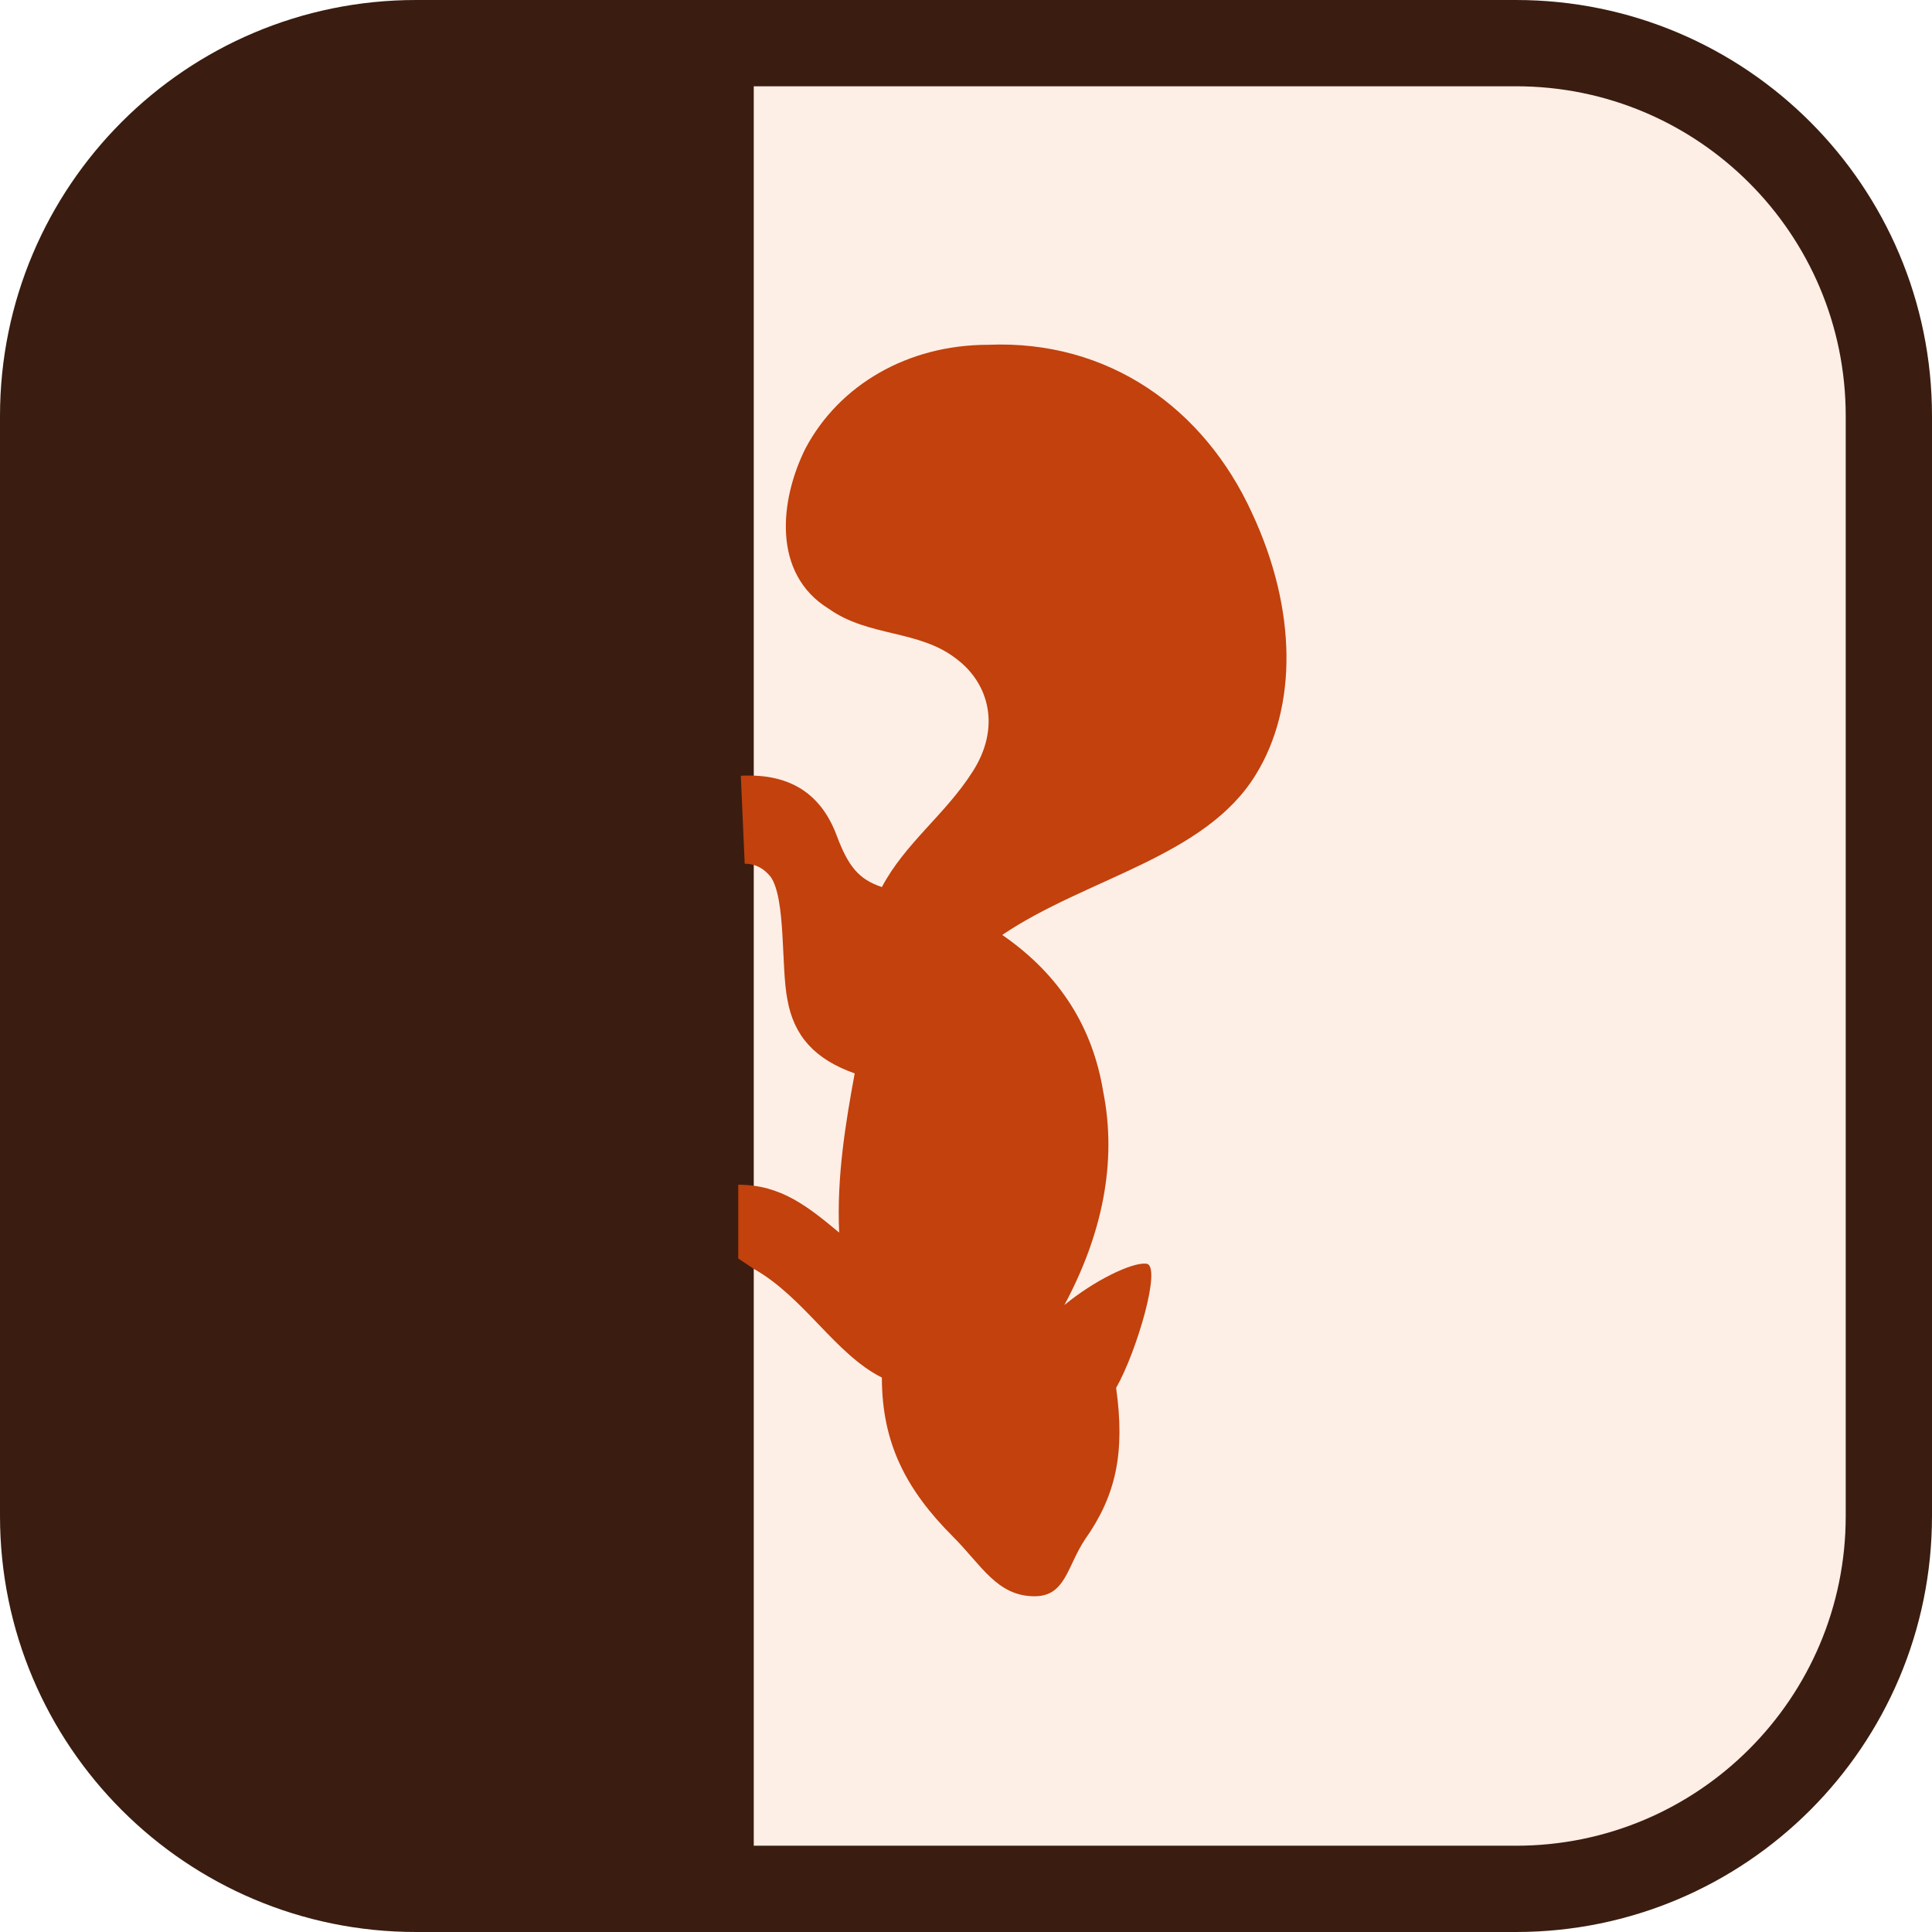
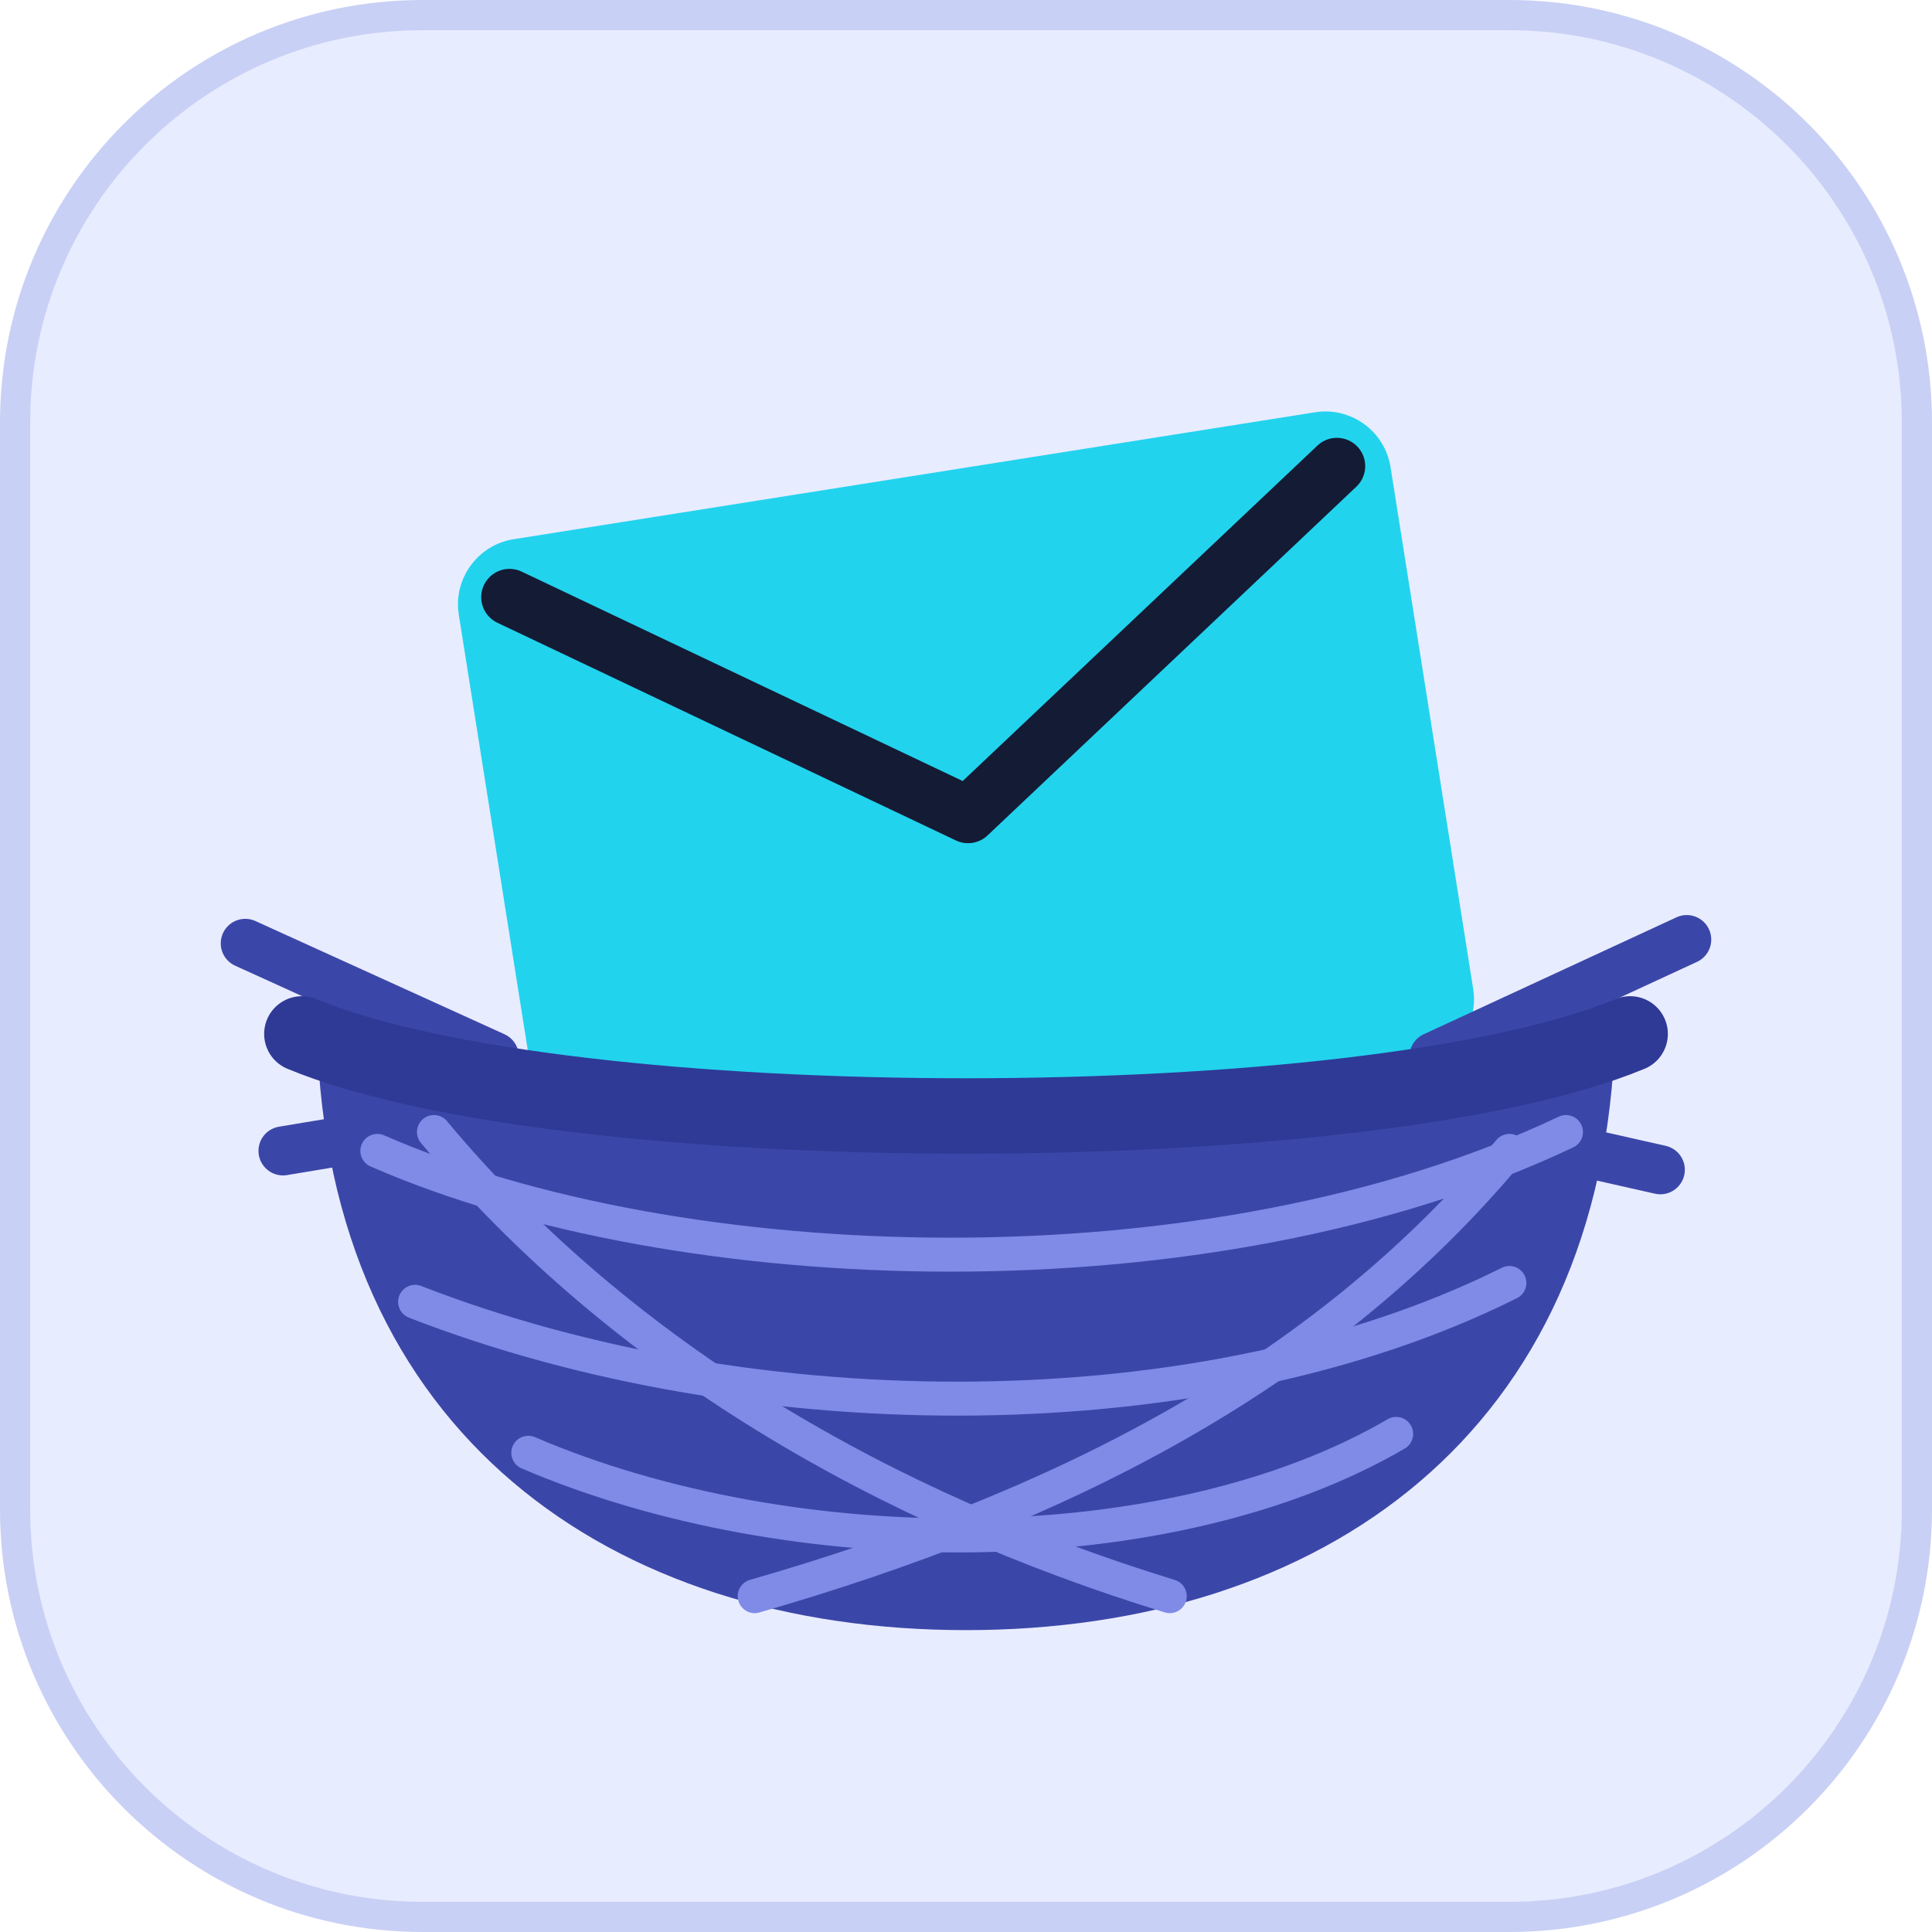
- <svg xmlns="http://www.w3.org/2000/svg" viewBox="0 0 1254 1254">
-   <defs>
-     <clipPath id="c">
-       <rect x="28" y="28" width="1198" height="1198" rx="242" />
-     </clipPath>
-   </defs>
-   <rect x="28" y="28" width="1198" height="1198" rx="242" fill="#fdeee6" />
-   <g clip-path="url(#c)">
-     <g transform="translate(627 627) scale(0.84) translate(-627 -627)">
-       <rect x="-400" y="-400" width="863" height="2054" fill="#3a1d10" />
-       <path d="M 562,566 C 580,532 611,510 632,477 C 654,443 645,409 620,390 C 591,367 552,373 521,351 C 477,324 483,267 503,227 C 529,178 582,147 644,147 C 737,143 811,196 848,277 C 883,352 883,427 851,479 C 812,543 720,559 655,603 C 700,634 725,675 733,724 C 744,779 732,835 703,889 C 726,870 755,856 766,857 C 779,857 759,925 743,953 C 750,1003 743,1036 719,1070 C 705,1091 704,1114 680,1114 C 651,1114 639,1090 617,1068 C 581,1032 562,996 562,945 C 526,927 502,883 463,861 L 451,853 L 451,796 C 484,796 505,813 529,833 C 527,790 534,748 541,710 C 510,699 494,681 489,653 C 484,628 488,575 476,558 C 471,552 465,548 456,548 L 453,480 C 491,478 515,494 527,526 C 536,550 544,560 562,566 Z" fill="#c2410c" />
-     </g>
+ <svg xmlns="http://www.w3.org/2000/svg" viewBox="0 0 1024 1024">
+   <style>.bg{fill:#e8ecff;stroke:#c9d0f5}.fl{stroke:#141b34}.tw{stroke:#3b47a8}.bw{fill:#3b47a8}.wv{stroke:#7f8be6}.rm{stroke:#2f3a96}@media (prefers-color-scheme: dark){.bg{fill:#141b34;stroke:#2c3766}.fl{stroke:#141b34}.tw{stroke:#6c7bd9}.bw{fill:#3b47a8}.wv{stroke:#6c7bd9}.rm{stroke:#5562c8}}</style>
+   <rect class="bg" x="8" y="8" width="1008" height="1008" rx="216" stroke-width="16" />
+   <g transform="rotate(-9 512 425)">
+     <rect x="262" y="250" width="500" height="350" rx="35" fill="#22d3ee" />
+     <path class="fl" d="M 290 280 L 512 432 L 734 280" fill="none" stroke-width="30" stroke-linecap="round" stroke-linejoin="round" />
  </g>
-   <rect x="28" y="28" width="1198" height="1198" rx="242" fill="none" stroke="#3a1d10" stroke-width="56" />
+   <g class="tw" stroke-width="26" stroke-linecap="round">
+     <path d="M 130 500 L 262 560" />
+     <path d="M 150 610 L 270 590" />
+     <path d="M 894 498 L 760 560" />
+     <path d="M 880 620 L 756 592" />
+   </g>
+   <path class="bw" d="M 168 548 C 300 600 724 600 856 548 C 850 760 700 864 512 864 C 324 864 174 760 168 548 Z" />
+   <g class="wv" stroke-width="18" stroke-linecap="round" fill="none">
+     <path d="M 200 610 C 360 680 640 690 830 600" />
+     <path d="M 220 690 C 400 760 640 760 800 680" />
+     <path d="M 280 770 C 420 830 620 830 740 760" />
+     <path d="M 230 600 C 330 720 470 800 620 846" />
+     <path d="M 800 610 C 700 730 560 800 400 846" />
+   </g>
+   <path class="rm" d="M 160 548 C 300 606 724 606 864 548" fill="none" stroke-width="40" stroke-linecap="round" />
</svg>
